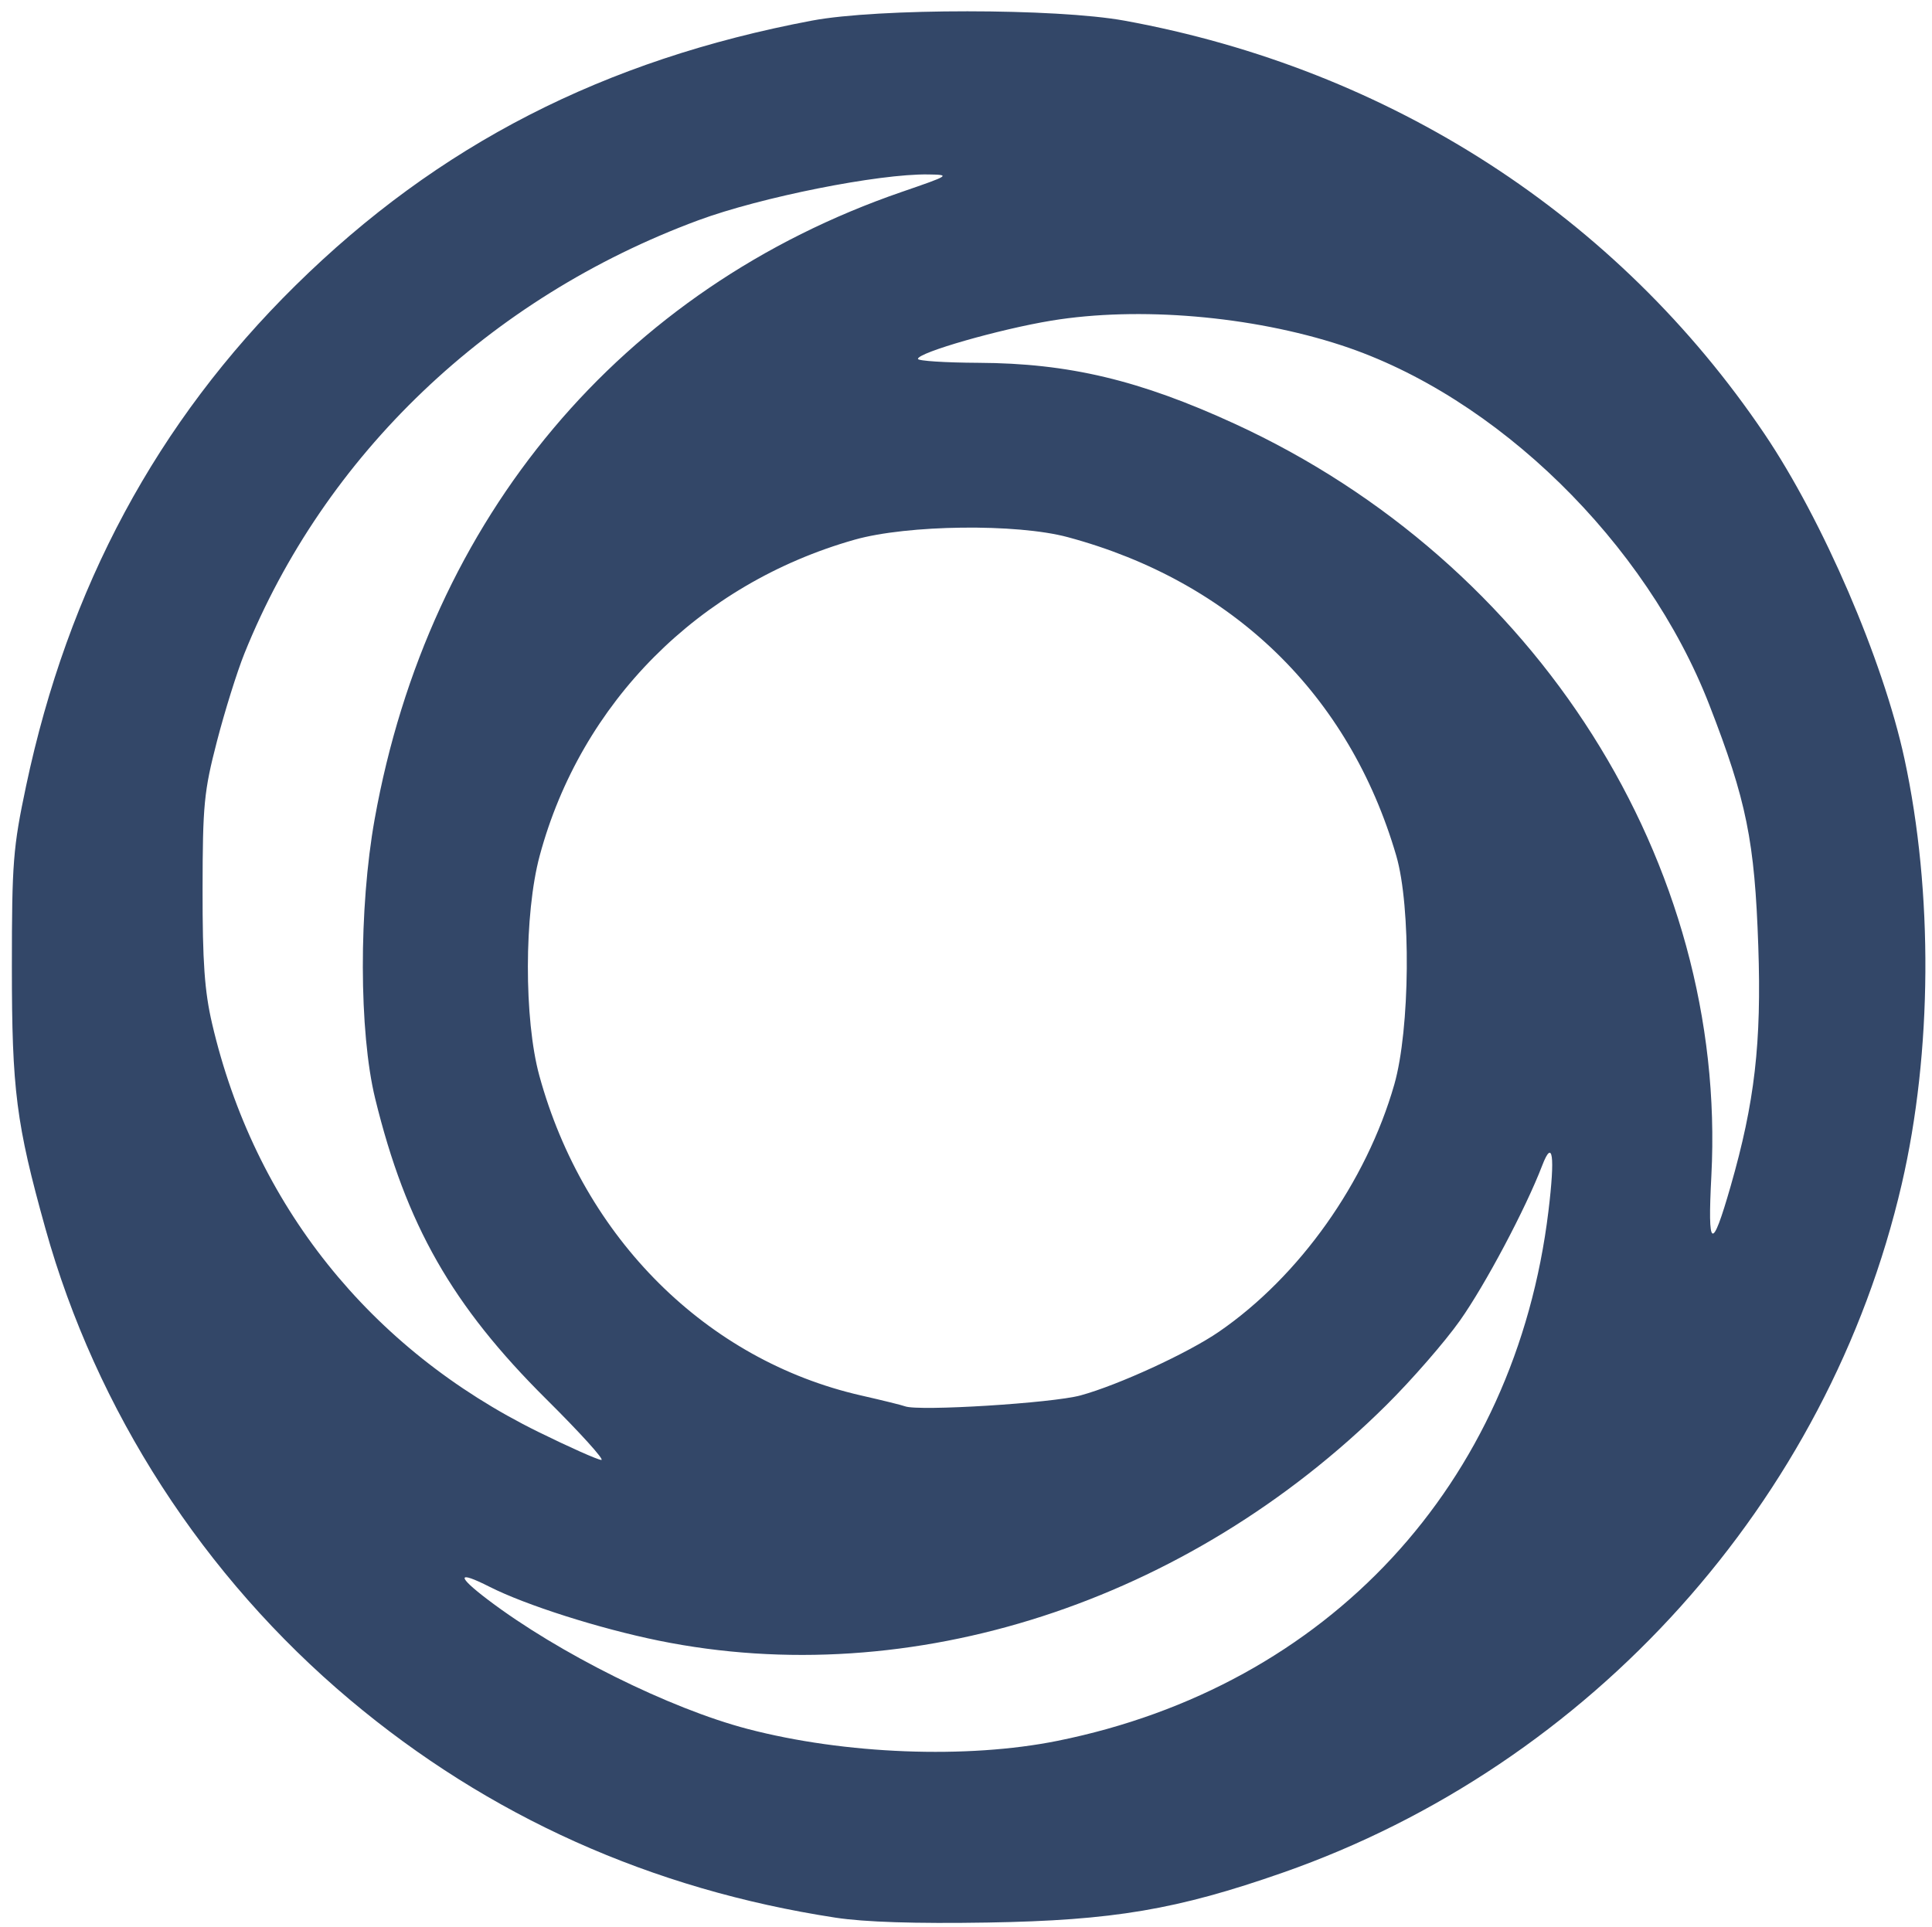
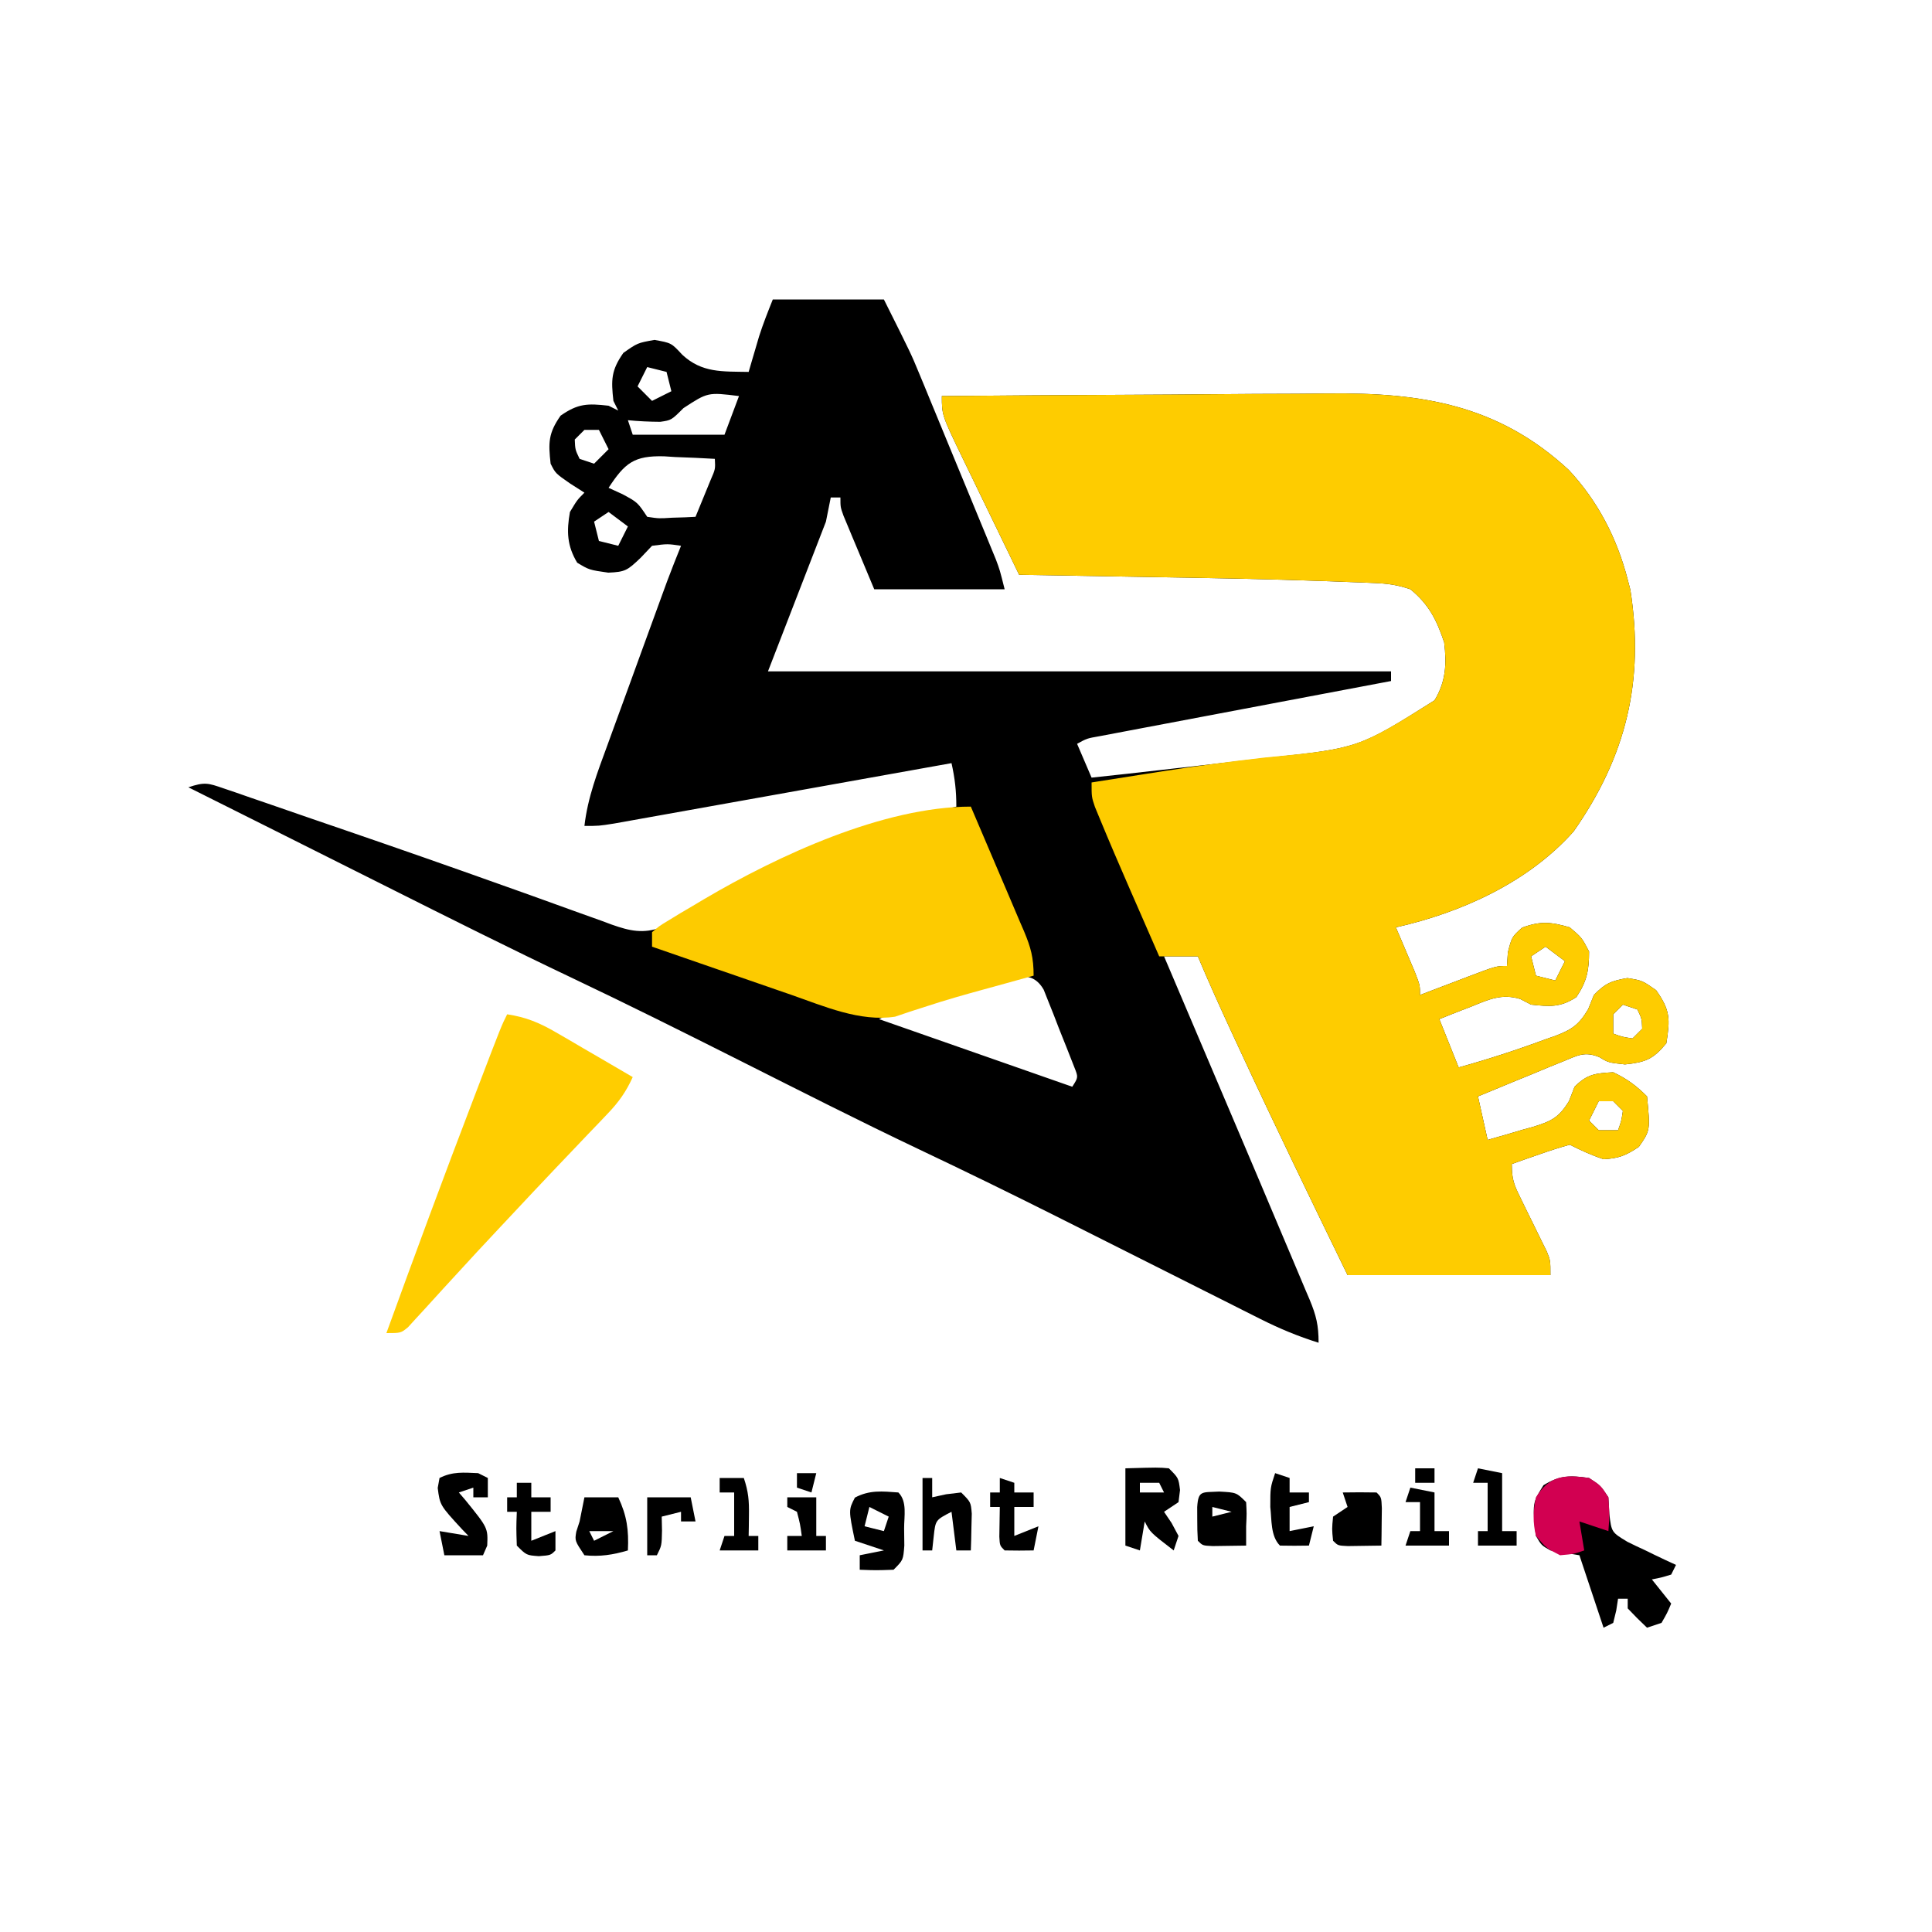
- <svg xmlns="http://www.w3.org/2000/svg" version="1.1" id="svg1" width="374" height="373" viewBox="0 0 374 373">
-   <g id="g1">
-     <path style="fill:#334768;fill-opacity:1" d="M 161.694,371.288 C 126.084,365.822 94.612,351.694 67.753,329.119 39.405,305.292 18.615,273.112 8.785,237.845 3.125,217.538 2.298,211.082 2.299,187.194 c 10e-4,-20.167 0.23,-23.083 2.747,-35 C 13.174,113.721 30.404,81.693 57.173,55.3 84.823,28.038 116.874,11.595 157.194,3.988 c 12.753,-2.406 47.29,-2.398 60.5,0.015 51.383,9.385 95.409,37.82 123.877,80.009 11.306,16.755 22.959,43.798 27.086,62.861 5.597,25.851 5.402,56.861 -0.519,82.407 -14.226,61.38 -60.084,112.403 -119.8,133.294 -20.477,7.164 -32.856,9.258 -57.145,9.666 -13.978,0.235 -23.842,-0.083 -29.5,-0.952 z m 43,-34.225 c 52.375,-10.56 88.638,-49.677 95.052,-102.532 1.309,-10.784 0.839,-14.205 -1.214,-8.843 -3.183,8.313 -11.016,23.077 -15.918,30.005 -2.919,4.125 -9.317,11.477 -14.218,16.338 -38.6,38.282 -92.01,55.582 -140.866,45.628 -11.523,-2.348 -25.757,-6.879 -32.766,-10.43 -6.325,-3.205 -6.442,-2.141 -0.278,2.535 13.631,10.339 35.155,21.045 50.241,24.991 18.823,4.923 42.482,5.833 59.966,2.308 z m -98.901,-66.119 c -18.29,-18.162 -27.191,-33.795 -33.168,-58.25 -3.144,-12.864 -3.188,-36.859 -0.1,-54.081 10.483,-58.46 47.718,-102.764 102.09,-121.472 9.293,-3.197 9.444,-3.298 5.079,-3.366 -9.598,-0.149 -32.416,4.4 -44.5,8.871 -40.522,14.995 -72.4,45.428 -87.889,83.907 -1.408,3.498 -3.8,11.148 -5.314,17 -2.504,9.672 -2.756,12.278 -2.776,28.64 -0.017,14.09 0.384,19.738 1.843,26 8.148,34.977 30.52,62.984 63.136,79.043 6.05,2.979 11.547,5.425 12.216,5.436 0.669,0.011 -4.109,-5.267 -10.617,-11.73 z m 103.401,-0.773 c 7.334,-2.01 20.784,-8.201 26.779,-12.325 15.591,-10.727 28.524,-28.966 33.936,-47.86 3.055,-10.665 3.262,-34.43 0.386,-44.291 -9.098,-31.201 -31.671,-53.097 -63.601,-61.694 -9.878,-2.66 -31.021,-2.406 -41.259,0.495 -30.091,8.526 -52.976,31.5 -60.964,61.2 -3.017,11.216 -3.049,31.68 -0.068,42.565 8.618,31.466 32.415,55.124 62.291,61.927 4.125,0.939 7.95,1.883 8.5,2.097 2.569,1.001 28.524,-0.612 34,-2.113 z m 125.82,-40.477 c 4.673,-16.256 5.999,-27.762 5.359,-46.49 -0.697,-20.397 -2.279,-28.189 -9.49,-46.752 -12.215,-31.443 -41.174,-59.751 -71.189,-69.586 -17.4,-5.702 -39.254,-7.564 -56.156,-4.786 -10.046,1.651 -25.845,6.18 -25.843,7.408 7.6e-4,0.389 5.288,0.73 11.75,0.76 17.447,0.079 31.176,3.348 49.568,11.802 58.475,26.879 95.422,85.186 92.275,145.623 -0.745,14.309 0.068,14.75 3.726,2.022 z" id="path1" />
-   </g>
+ <svg xmlns="http://www.w3.org/2000/svg" version="1.1" width="400" height="400">
+   <path d="M0 0 C7.59 0 15.18 0 23 0 C28.626 11.252 28.626 11.252 30.296 15.294 C30.673 16.202 31.049 17.109 31.438 18.044 C31.824 18.986 32.211 19.928 32.609 20.898 C33.022 21.896 33.434 22.893 33.859 23.921 C34.721 26.009 35.581 28.098 36.44 30.188 C37.756 33.389 39.079 36.587 40.402 39.785 C41.243 41.823 42.082 43.861 42.922 45.898 C43.514 47.33 43.514 47.33 44.118 48.79 C44.664 50.122 44.664 50.122 45.222 51.482 C45.542 52.26 45.862 53.038 46.192 53.84 C47 56 47 56 48 60 C39.09 60 30.18 60 21 60 C19.845 57.236 18.69 54.472 17.5 51.625 C16.952 50.321 16.952 50.321 16.393 48.991 C16.108 48.305 15.824 47.62 15.531 46.914 C15.238 46.212 14.945 45.511 14.643 44.788 C14 43 14 43 14 41 C13.34 41 12.68 41 12 41 C11.67 42.65 11.34 44.3 11 46 C7.04 56.23 3.08 66.46 -1 77 C41.57 77 84.14 77 128 77 C128 77.66 128 78.32 128 79 C126.823 79.222 126.823 79.222 125.622 79.449 C118.234 80.844 110.847 82.241 103.461 83.642 C99.663 84.362 95.866 85.081 92.067 85.798 C88.403 86.489 84.74 87.183 81.077 87.879 C79.678 88.144 78.278 88.409 76.879 88.672 C74.922 89.04 72.966 89.412 71.01 89.785 C69.896 89.996 68.781 90.207 67.632 90.424 C65.038 90.879 65.038 90.879 63 92 C63.99 94.31 64.98 96.62 66 99 C70.928 98.48 75.852 97.932 80.775 97.368 C83.111 97.102 85.447 96.838 87.784 96.577 C91.258 96.188 94.731 95.783 98.203 95.372 C99.59 95.21 100.978 95.051 102.367 94.898 C121.296 92.895 121.296 92.895 137 83 C139.361 79.124 139.539 75.44 139 71 C137.456 66.369 135.812 63.097 132 60 C129.231 59.077 127.335 58.821 124.459 58.703 C123.07 58.645 123.07 58.645 121.653 58.585 C120.643 58.548 119.634 58.511 118.594 58.473 C117.535 58.431 116.476 58.39 115.385 58.347 C102.427 57.867 89.464 57.652 76.5 57.438 C74.008 57.394 71.516 57.351 69.023 57.307 C63.016 57.201 57.008 57.099 51 57 C49.041 52.963 47.084 48.924 45.128 44.885 C44.464 43.512 43.798 42.139 43.132 40.767 C42.173 38.79 41.215 36.811 40.258 34.832 C39.962 34.223 39.666 33.615 39.361 32.988 C35 23.955 35 23.955 35 20 C47.779 19.884 60.558 19.795 73.338 19.741 C79.273 19.715 85.209 19.68 91.144 19.623 C96.882 19.568 102.62 19.538 108.359 19.526 C110.537 19.516 112.716 19.499 114.894 19.471 C134.097 19.241 150.099 21.689 164.812 35.312 C170.84 41.773 174.803 49.479 177 58 C177.183 58.705 177.366 59.41 177.555 60.137 C180.487 78.994 176.673 94.611 165.812 110.125 C156.451 120.679 142.503 126.97 129 130 C129.361 130.843 129.722 131.686 130.094 132.555 C130.558 133.65 131.022 134.746 131.5 135.875 C131.964 136.966 132.428 138.056 132.906 139.18 C134 142 134 142 134 144 C135.132 143.567 136.264 143.134 137.43 142.688 C138.911 142.125 140.393 141.562 141.875 141 C142.995 140.571 142.995 140.571 144.137 140.133 C149.773 138 149.773 138 152 138 C152.062 137.072 152.124 136.144 152.188 135.188 C153 132 153 132 155.125 130.062 C158.933 128.655 161.113 128.869 165 130 C167.5 132.125 167.5 132.125 169 135 C169 138.92 168.552 141.172 166.375 144.438 C163.072 146.61 160.887 146.409 157 146 C156.252 145.613 155.505 145.227 154.734 144.828 C150.907 143.669 148.235 144.928 144.688 146.375 C144.042 146.623 143.397 146.87 142.732 147.125 C141.149 147.735 139.574 148.365 138 149 C139.32 152.3 140.64 155.6 142 159 C148.074 157.318 154.031 155.381 159.938 153.188 C160.588 152.964 161.238 152.74 161.908 152.509 C165.448 151.153 166.87 150.219 168.828 146.918 C169.215 145.955 169.602 144.992 170 144 C172.33 141.589 173.618 141.065 176.938 140.5 C180 141 180 141 182.875 143 C185.824 147.163 185.798 148.975 185 154 C182.268 157.311 180.703 157.926 176.438 158.375 C173 158 173 158 171.124 156.866 C168.062 155.618 166.591 156.535 163.578 157.773 C162.553 158.186 161.529 158.598 160.473 159.023 C159.409 159.469 158.346 159.915 157.25 160.375 C156.171 160.813 155.092 161.252 153.98 161.703 C151.314 162.788 148.655 163.888 146 165 C146.66 167.97 147.32 170.94 148 174 C150.448 173.319 152.88 172.608 155.312 171.875 C156.003 171.687 156.693 171.499 157.404 171.305 C161.193 170.133 162.767 169.383 164.855 165.945 C165.422 164.487 165.422 164.487 166 163 C168.645 160.355 170.3 160.218 174 160 C176.879 161.374 178.75 162.75 181 165 C181.679 172.019 181.679 172.019 179.312 175.438 C176.705 177.2 175.143 177.847 172 178 C169.513 177.19 167.333 176.167 165 175 C162.936 175.569 160.895 176.228 158.875 176.938 C157.231 177.508 157.231 177.508 155.555 178.09 C154.712 178.39 153.869 178.691 153 179 C153 182.087 153.418 183.213 154.75 185.906 C155.111 186.65 155.472 187.394 155.844 188.16 C156.225 188.932 156.607 189.704 157 190.5 C157.755 192.029 158.506 193.56 159.25 195.094 C159.585 195.771 159.92 196.449 160.266 197.146 C161 199 161 199 161 202 C147.14 202 133.28 202 119 202 C111.483 186.544 103.98 171.092 96.75 155.5 C96.214 154.345 95.678 153.191 95.126 152.001 C92.675 146.697 90.26 141.388 88 136 C85.69 136 83.38 136 81 136 C81.655 137.535 81.655 137.535 82.323 139.101 C87.168 150.465 91.998 161.837 96.818 173.212 C97.97 175.93 99.124 178.647 100.277 181.363 C102.049 185.537 103.812 189.713 105.569 193.893 C106.23 195.46 106.893 197.027 107.558 198.593 C108.484 200.773 109.402 202.956 110.316 205.141 C110.728 206.1 110.728 206.1 111.147 207.08 C112.508 210.358 113 212.367 113 216 C108.787 214.685 104.933 213.086 100.992 211.102 C99.826 210.517 98.659 209.932 97.457 209.329 C96.192 208.689 94.926 208.05 93.66 207.41 C92.334 206.744 91.008 206.078 89.681 205.413 C86.182 203.656 82.684 201.896 79.188 200.133 C72.994 197.012 66.797 193.897 60.598 190.785 C59.922 190.446 59.247 190.107 58.551 189.757 C49.206 185.067 39.817 180.483 30.367 176.003 C17.706 169.986 5.211 163.634 -7.312 157.334 C-18.607 151.654 -29.91 146.004 -41.332 140.582 C-54.26 134.444 -67.049 128.033 -79.839 121.615 C-82.946 120.056 -86.054 118.5 -89.162 116.943 C-93.729 114.656 -98.296 112.367 -102.862 110.077 C-108.906 107.046 -114.952 104.022 -121 101 C-117.614 99.871 -116.954 100.106 -113.704 101.225 C-112.831 101.521 -111.958 101.816 -111.059 102.121 C-110.107 102.454 -109.156 102.786 -108.176 103.129 C-106.678 103.641 -106.678 103.641 -105.151 104.163 C-101.868 105.288 -98.591 106.425 -95.312 107.562 C-93.055 108.337 -90.797 109.111 -88.538 109.884 C-77.655 113.618 -66.796 117.414 -55.961 121.285 C-54.117 121.941 -52.273 122.598 -50.428 123.254 C-46.989 124.478 -43.557 125.719 -40.128 126.971 C-38.579 127.525 -37.03 128.079 -35.48 128.633 C-34.445 129.019 -34.445 129.019 -33.388 129.413 C-29.535 130.772 -26.902 131.348 -23 130 C-21.118 129.082 -21.118 129.082 -19.398 127.891 C-18.75 127.468 -18.101 127.046 -17.432 126.61 C-16.414 125.937 -16.414 125.937 -15.375 125.25 C1.039 114.747 19.134 109.37 38 105 C38 101.727 37.701 99.153 37 96 C36.092 96.163 35.184 96.326 34.249 96.494 C25.7 98.027 17.151 99.557 8.601 101.085 C4.206 101.871 -0.19 102.657 -4.585 103.446 C-8.825 104.207 -13.065 104.965 -17.306 105.722 C-18.925 106.011 -20.545 106.301 -22.164 106.592 C-24.428 107 -26.693 107.403 -28.958 107.807 C-30.248 108.038 -31.539 108.269 -32.868 108.506 C-36 109 -36 109 -39 109 C-38.329 103.113 -36.283 97.834 -34.254 92.309 C-33.697 90.774 -33.697 90.774 -33.129 89.209 C-31.945 85.95 -30.754 82.694 -29.562 79.438 C-28.765 77.243 -27.967 75.048 -27.17 72.854 C-25.707 68.83 -24.242 64.807 -22.772 60.787 C-22.477 59.981 -22.183 59.175 -21.879 58.345 C-20.956 55.882 -19.986 53.439 -19 51 C-21.789 50.581 -21.789 50.581 -25 51 C-25.784 51.825 -26.567 52.65 -27.375 53.5 C-30.107 56.101 -30.536 56.413 -34.062 56.562 C-38 56 -38 56 -40.5 54.5 C-42.607 50.988 -42.713 48 -42 44 C-40.5 41.5 -40.5 41.5 -39 40 C-39.969 39.381 -40.939 38.763 -41.938 38.125 C-45 36 -45 36 -46 34 C-46.491 29.667 -46.477 27.68 -43.938 24.062 C-40.32 21.523 -38.333 21.509 -34 22 C-33.34 22.33 -32.68 22.66 -32 23 C-32.495 22.01 -32.495 22.01 -33 21 C-33.491 16.667 -33.477 14.68 -30.938 11.062 C-28 9 -28 9 -24.5 8.375 C-21 9 -21 9 -18.75 11.438 C-14.662 15.246 -10.41 14.896 -5 15 C-4.71 14.004 -4.71 14.004 -4.414 12.988 C-4.154 12.105 -3.893 11.222 -3.625 10.312 C-3.242 9.007 -3.242 9.007 -2.852 7.676 C-2.024 5.075 -1.014 2.534 0 0 Z M-26 14 C-26.66 15.32 -27.32 16.64 -28 18 C-27.01 18.99 -26.02 19.98 -25 21 C-23.68 20.34 -22.36 19.68 -21 19 C-21.33 17.68 -21.66 16.36 -22 15 C-23.32 14.67 -24.64 14.34 -26 14 Z M-18.5 22.5 C-21 25 -21 25 -23.301 25.332 C-25.553 25.315 -27.759 25.22 -30 25 C-29.67 25.99 -29.34 26.98 -29 28 C-22.73 28 -16.46 28 -10 28 C-9.01 25.36 -8.02 22.72 -7 20 C-13.446 19.202 -13.446 19.202 -18.5 22.5 Z M-39 27 C-39.66 27.66 -40.32 28.32 -41 29 C-40.914 31.093 -40.914 31.093 -40 33 C-39.01 33.33 -38.02 33.66 -37 34 C-36.01 33.01 -35.02 32.02 -34 31 C-34.66 29.68 -35.32 28.36 -36 27 C-36.99 27 -37.98 27 -39 27 Z M-34 39 C-33.051 39.433 -32.102 39.866 -31.125 40.312 C-28 42 -28 42 -26 45 C-23.563 45.364 -23.563 45.364 -20.875 45.188 C-19.51 45.147 -19.51 45.147 -18.117 45.105 C-17.419 45.071 -16.72 45.036 -16 45 C-15.329 43.377 -14.663 41.751 -14 40.125 C-13.629 39.22 -13.258 38.315 -12.875 37.383 C-11.885 35.11 -11.885 35.11 -12 33 C-14.732 32.837 -17.453 32.719 -20.188 32.625 C-20.956 32.575 -21.725 32.524 -22.518 32.473 C-28.72 32.313 -30.618 33.835 -34 39 Z M-34 44 C-34.99 44.66 -35.98 45.32 -37 46 C-36.67 47.32 -36.34 48.64 -36 50 C-34.02 50.495 -34.02 50.495 -32 51 C-31.34 49.68 -30.68 48.36 -30 47 C-31.32 46.01 -32.64 45.02 -34 44 Z M160 134 C159.01 134.66 158.02 135.32 157 136 C157.33 137.32 157.66 138.64 158 140 C159.98 140.495 159.98 140.495 162 141 C162.66 139.68 163.32 138.36 164 137 C162.68 136.01 161.36 135.02 160 134 Z M45.906 141.363 C44.711 141.673 43.516 141.983 42.285 142.303 C41.036 142.636 39.787 142.969 38.5 143.312 C37.251 143.634 36.002 143.956 34.715 144.287 C28.045 145.915 28.045 145.915 22 149 C35.2 153.62 48.4 158.24 62 163 C63.259 161.042 63.259 161.042 62.427 158.953 C61.379 156.276 60.326 153.603 59.25 150.938 C58.709 149.533 58.709 149.533 58.156 148.1 C57.8 147.21 57.445 146.319 57.078 145.402 C56.752 144.582 56.427 143.762 56.091 142.918 C53.66 138.645 49.895 140.324 45.906 141.363 Z M176 146 C175.34 146.66 174.68 147.32 174 148 C174 149.32 174 150.64 174 152 C175.892 152.681 175.892 152.681 178 153 C178.66 152.34 179.32 151.68 180 151 C179.914 148.907 179.914 148.907 179 147 C178.01 146.67 177.02 146.34 176 146 Z M171 166 C170.34 167.32 169.68 168.64 169 170 C169.66 170.66 170.32 171.32 171 172 C172.32 172 173.64 172 175 172 C175.681 170.108 175.681 170.108 176 168 C175.34 167.34 174.68 166.68 174 166 C173.01 166 172.02 166 171 166 Z " fill="#000000" transform="translate(160,62)" />
+   <path d="M0 0 C12.779 -0.116 25.558 -0.205 38.338 -0.259 C44.273 -0.285 50.209 -0.32 56.144 -0.377 C61.882 -0.432 67.62 -0.462 73.359 -0.474 C75.537 -0.484 77.716 -0.501 79.894 -0.529 C99.097 -0.759 115.099 1.689 129.812 15.312 C135.84 21.773 139.803 29.479 142 38 C142.183 38.705 142.366 39.41 142.555 40.137 C145.487 58.994 141.673 74.611 130.812 90.125 C121.451 100.679 107.503 106.97 94 110 C94.361 110.843 94.722 111.686 95.094 112.555 C95.79 114.198 95.79 114.198 96.5 115.875 C97.196 117.511 97.196 117.511 97.906 119.18 C99 122 99 122 99 124 C100.132 123.567 101.264 123.134 102.43 122.688 C103.911 122.125 105.393 121.562 106.875 121 C107.621 120.714 108.368 120.428 109.137 120.133 C114.773 118 114.773 118 117 118 C117.062 117.072 117.124 116.144 117.188 115.188 C118 112 118 112 120.125 110.062 C123.933 108.655 126.113 108.869 130 110 C132.5 112.125 132.5 112.125 134 115 C134 118.92 133.552 121.172 131.375 124.438 C128.072 126.61 125.887 126.409 122 126 C121.252 125.613 120.505 125.227 119.734 124.828 C115.907 123.669 113.235 124.928 109.688 126.375 C109.042 126.623 108.397 126.87 107.732 127.125 C106.149 127.735 104.574 128.365 103 129 C104.32 132.3 105.64 135.6 107 139 C113.074 137.318 119.031 135.381 124.938 133.188 C125.588 132.964 126.238 132.74 126.908 132.509 C130.448 131.153 131.87 130.219 133.828 126.918 C134.215 125.955 134.602 124.992 135 124 C137.33 121.589 138.618 121.065 141.938 120.5 C145 121 145 121 147.875 123 C150.824 127.163 150.798 128.975 150 134 C147.268 137.311 145.703 137.926 141.438 138.375 C138 138 138 138 136.124 136.866 C133.062 135.618 131.591 136.535 128.578 137.773 C127.041 138.392 127.041 138.392 125.473 139.023 C124.409 139.469 123.346 139.915 122.25 140.375 C121.171 140.813 120.092 141.252 118.98 141.703 C116.314 142.788 113.655 143.888 111 145 C111.99 149.455 111.99 149.455 113 154 C115.448 153.319 117.88 152.608 120.312 151.875 C121.003 151.687 121.693 151.499 122.404 151.305 C126.193 150.133 127.767 149.383 129.855 145.945 C130.233 144.973 130.611 144.001 131 143 C133.645 140.355 135.3 140.218 139 140 C141.879 141.374 143.75 142.75 146 145 C146.679 152.019 146.679 152.019 144.312 155.438 C141.705 157.2 140.143 157.847 137 158 C134.513 157.19 132.333 156.167 130 155 C127.936 155.569 125.895 156.228 123.875 156.938 C122.231 157.508 122.231 157.508 120.555 158.09 C119.29 158.54 119.29 158.54 118 159 C118 162.087 118.418 163.213 119.75 165.906 C120.291 167.022 120.291 167.022 120.844 168.16 C121.225 168.932 121.607 169.704 122 170.5 C122.755 172.029 123.506 173.56 124.25 175.094 C124.753 176.11 124.753 176.11 125.266 177.146 C126 179 126 179 126 182 C112.14 182 98.28 182 84 182 C76.483 166.544 68.98 151.092 61.75 135.5 C61.214 134.345 60.678 133.191 60.126 132.001 C57.675 126.697 55.26 121.388 53 116 C50.36 116 47.72 116 45 116 C43.414 112.376 41.832 108.751 40.25 105.125 C39.585 103.605 39.585 103.605 38.906 102.055 C36.788 97.196 34.692 92.33 32.672 87.43 C32.348 86.646 32.024 85.862 31.69 85.054 C31 83 31 83 31 80 C34.832 79.389 38.666 78.787 42.5 78.188 C43.669 78.004 44.838 77.821 46.042 77.633 C52.935 76.571 59.826 75.638 66.756 74.85 C86.001 73.007 86.001 73.007 102 63 C104.361 59.124 104.539 55.44 104 51 C102.456 46.369 100.812 43.097 97 40 C94.231 39.077 92.335 38.821 89.459 38.703 C88.07 38.645 88.07 38.645 86.653 38.585 C85.643 38.548 84.634 38.511 83.594 38.473 C82.006 38.411 82.006 38.411 80.385 38.347 C67.427 37.867 54.464 37.652 41.5 37.438 C39.008 37.394 36.516 37.351 34.023 37.307 C28.016 37.201 22.008 37.099 16 37 C14.041 32.963 12.084 28.924 10.128 24.885 C9.464 23.512 8.798 22.139 8.132 20.767 C7.173 18.79 6.215 16.811 5.258 14.832 C4.962 14.223 4.666 13.615 4.361 12.988 C0 3.955 0 3.955 0 0 Z M125 114 C124.01 114.66 123.02 115.32 122 116 C122.33 117.32 122.66 118.64 123 120 C124.98 120.495 124.98 120.495 127 121 C127.66 119.68 128.32 118.36 129 117 C127.68 116.01 126.36 115.02 125 114 Z M141 126 C140.34 126.66 139.68 127.32 139 128 C139 129.32 139 130.64 139 132 C140.892 132.681 140.892 132.681 143 133 C143.66 132.34 144.32 131.68 145 131 C144.914 128.907 144.914 128.907 144 127 C143.01 126.67 142.02 126.34 141 126 Z M136 146 C135.34 147.32 134.68 148.64 134 150 C134.66 150.66 135.32 151.32 136 152 C137.32 152 138.64 152 140 152 C140.681 150.108 140.681 150.108 141 148 C140.34 147.34 139.68 146.68 139 146 C138.01 146 137.02 146 136 146 Z " fill="#FECC00" transform="translate(195,82)" />
+   <path d="M0 0 C1.861 4.338 3.712 8.679 5.554 13.025 C6.182 14.502 6.813 15.978 7.446 17.454 C8.356 19.576 9.257 21.701 10.156 23.828 C10.441 24.486 10.725 25.143 11.018 25.82 C12.427 29.179 13 31.285 13 35 C11.863 35.315 10.726 35.629 9.555 35.953 C8.814 36.159 8.073 36.364 7.31 36.576 C5.675 37.029 4.039 37.479 2.403 37.926 C-1.423 38.978 -5.228 40.05 -8.996 41.293 C-10.173 41.671 -11.35 42.048 -12.562 42.438 C-13.595 42.787 -14.628 43.136 -15.691 43.496 C-22.95 44.602 -30.395 41.334 -37.191 38.961 C-38.022 38.675 -38.853 38.39 -39.709 38.095 C-42.328 37.193 -44.945 36.284 -47.562 35.375 C-49.352 34.757 -51.142 34.14 -52.932 33.523 C-57.29 32.021 -61.645 30.512 -66 29 C-66 28.01 -66 27.02 -66 26 C-64.522 24.729 -64.522 24.729 -62.449 23.477 C-61.694 23.015 -60.938 22.554 -60.16 22.079 C-59.344 21.599 -58.528 21.119 -57.688 20.625 C-56.857 20.13 -56.027 19.636 -55.172 19.126 C-39.944 10.163 -18.117 0 0 0 Z " fill="#FDCB00" transform="translate(201,167)" />
+   <path d="M0 0 C3.885 0.587 6.695 1.749 10.082 3.723 C11.013 4.261 11.945 4.799 12.904 5.354 C13.864 5.917 14.824 6.481 15.812 7.062 C16.792 7.63 17.771 8.198 18.779 8.783 C21.19 10.183 23.597 11.588 26 13 C24.644 16.007 23.109 18.169 20.832 20.547 C20.194 21.219 19.556 21.89 18.898 22.582 C18.21 23.298 17.522 24.013 16.812 24.75 C15.351 26.285 13.89 27.82 12.43 29.355 C11.688 30.132 10.947 30.908 10.183 31.708 C6.914 35.141 3.676 38.602 0.438 42.062 C-0.168 42.706 -0.773 43.35 -1.396 44.013 C-4.679 47.505 -7.937 51.018 -11.168 54.559 C-12.193 55.673 -12.193 55.673 -13.238 56.81 C-14.554 58.243 -15.864 59.681 -17.166 61.125 C-17.756 61.765 -18.346 62.404 -18.953 63.062 C-19.47 63.631 -19.988 64.199 -20.521 64.785 C-22 66 -22 66 -25 66 C-19.086 49.701 -13.071 33.444 -6.875 17.25 C-6.588 16.498 -6.301 15.747 -6.005 14.973 C-1.188 2.377 -1.188 2.377 0 0 Z " fill="#FFCD00" transform="translate(105,210)" />
+   <path d="M0 0 C2.375 1.562 2.375 1.562 4 4 C4.063 5.124 4.126 6.248 4.191 7.406 C4.644 11.229 4.644 11.229 7.941 13.215 C9.136 13.815 10.344 14.389 11.562 14.938 C12.178 15.24 12.794 15.542 13.428 15.854 C14.941 16.592 16.469 17.299 18 18 C17.67 18.66 17.34 19.32 17 20 C14.938 20.625 14.938 20.625 13 21 C14.32 22.65 15.64 24.3 17 26 C16.188 27.938 16.188 27.938 15 30 C14.01 30.33 13.02 30.66 12 31 C10.624 29.71 9.292 28.373 8 27 C8 26.34 8 25.68 8 25 C7.34 25 6.68 25 6 25 C5.876 25.804 5.753 26.609 5.625 27.438 C5.419 28.283 5.213 29.129 5 30 C4.34 30.33 3.68 30.66 3 31 C1.35 26.05 -0.3 21.1 -2 16 C-4.97 15.505 -4.97 15.505 -8 15 C-9.875 13.938 -9.875 13.938 -11 12 C-11.755 5.208 -11.755 5.208 -9.438 1.5 C-6.051 -0.584 -3.906 -0.558 0 0 Z " fill="#000000" transform="translate(329,306)" />
+   <path d="M0 0 C2.438 1.562 2.438 1.562 4 4 C4.25 7.75 4.25 7.75 4 11 C2.02 10.34 0.04 9.68 -2 9 C-1.67 10.98 -1.34 12.96 -1 15 C-3.188 15.75 -3.188 15.75 -6 16 C-8.812 14.562 -8.812 14.562 -11 12 C-11.664 9.199 -11.61 6.807 -11 4 C-8.163 -0.54 -5.109 -0.73 0 0 Z " fill="#D20051" transform="translate(329,306)" />
+   <path d="M0 0 C6.836 -0.195 6.836 -0.195 9 0 C11 2 11 2 11.312 4.5 C11.158 5.737 11.158 5.737 11 7 C10.01 7.66 9.02 8.32 8 9 C8.773 10.145 8.773 10.145 9.562 11.312 C10.037 12.199 10.511 13.086 11 14 C10.67 14.99 10.34 15.98 10 17 C5.125 13.25 5.125 13.25 4 11 C3.67 12.98 3.34 14.96 3 17 C2.01 16.67 1.02 16.34 0 16 C0 10.72 0 5.44 0 0 Z M3 3 C3 3.66 3 4.32 3 5 C4.65 5 6.3 5 8 5 C7.67 4.34 7.34 3.68 7 3 C5.68 3 4.36 3 3 3 Z " fill="#000000" transform="translate(233,304)" />
+   <path d="M0 0 C1.872 1.872 1.174 4.937 1.188 7.438 C1.202 8.612 1.216 9.786 1.23 10.996 C1 14 1 14 -1 16 C-4.625 16.125 -4.625 16.125 -8 16 C-8 15.01 -8 14.02 -8 13 C-6.35 12.67 -4.7 12.34 -3 12 C-4.98 11.34 -6.96 10.68 -9 10 C-10.323 3.626 -10.323 3.626 -9 1.062 C-5.978 -0.543 -3.353 -0.248 0 0 Z M-6 3 C-6.33 4.32 -6.66 5.64 -7 7 C-5.68 7.33 -4.36 7.66 -3 8 C-2.67 7.01 -2.34 6.02 -2 5 C-3.32 4.34 -4.64 3.68 -6 3 Z " fill="#000000" transform="translate(186,309)" />
+   <path d="M0 0 C0.66 0.33 1.32 0.66 2 1 C2 2.32 2 3.64 2 5 C1.01 5 0.02 5 -1 5 C-1 4.34 -1 3.68 -1 3 C-1.99 3.33 -2.98 3.66 -4 4 C-3.555 4.519 -3.111 5.039 -2.652 5.574 C2.027 11.341 2.027 11.341 1.875 15 C1.442 15.99 1.442 15.99 1 17 C-1.64 17 -4.28 17 -7 17 C-7.33 15.35 -7.66 13.7 -8 12 C-5.03 12.495 -5.03 12.495 -2 13 C-2.433 12.553 -2.866 12.105 -3.312 11.645 C-7.918 6.645 -7.918 6.645 -8.375 3.062 C-8.251 2.382 -8.127 1.701 -8 1 C-5.261 -0.37 -3.029 -0.126 0 0 Z " fill="#000000" transform="translate(99,305)" />
+   <path d="M0 0 C2.31 0 4.62 0 7 0 C8.802 3.83 9.196 6.781 9 11 C5.929 11.91 3.201 12.337 0 12 C-2 9 -2 9 -1.688 7.125 C-1.461 6.424 -1.234 5.723 -1 5 C-0.659 3.335 -0.324 1.668 0 0 Z M1 7 C1.33 7.66 1.66 8.32 2 9 C3.32 8.34 4.64 7.68 6 7 C4.35 7 2.7 7 1 7 Z " fill="#000000" transform="translate(121,310)" />
+   <path d="M0 0 C3.562 0.188 3.562 0.188 5.562 2.188 C5.688 4.562 5.688 4.562 5.562 7.188 C5.562 8.508 5.562 9.828 5.562 11.188 C4.083 11.214 2.604 11.234 1.125 11.25 C-0.111 11.267 -0.111 11.267 -1.371 11.285 C-3.438 11.188 -3.438 11.188 -4.438 10.188 C-4.535 8.69 -4.567 7.188 -4.562 5.688 C-4.565 4.873 -4.568 4.058 -4.57 3.219 C-4.342 -0.277 -3.63 0.198 0 0 Z M-1.438 3.188 C-1.438 3.848 -1.438 4.508 -1.438 5.188 C-0.117 4.857 1.202 4.527 2.562 4.188 C1.242 3.857 -0.077 3.527 -1.438 3.188 Z " fill="#000000" transform="translate(252.4375,308.8125)" />
+   <path d="M0 0 C2.333 -0.042 4.667 -0.041 7 0 C8 1 8 1 8.098 3.285 C8.086 4.202 8.074 5.118 8.062 6.062 C8.053 6.982 8.044 7.901 8.035 8.848 C8.024 9.558 8.012 10.268 8 11 C6.521 11.027 5.042 11.046 3.562 11.062 C2.327 11.08 2.327 11.08 1.066 11.098 C-1 11 -1 11 -2 10 C-2.25 7.562 -2.25 7.562 -2 5 C-1.01 4.34 -0.02 3.68 1 3 C0.67 2.01 0.34 1.02 0 0 Z M1 7 C5 8 5 8 5 8 Z " fill="#000000" transform="translate(278,309)" />
+   <path d="M0 0 C0.66 0 1.32 0 2 0 C2 1.32 2 2.64 2 4 C3.423 3.691 3.423 3.691 4.875 3.375 C5.906 3.251 6.938 3.127 8 3 C10 5 10 5 10.195 7.383 C10.161 8.74 10.161 8.74 10.125 10.125 C10.107 11.035 10.089 11.945 10.07 12.883 C10.047 13.581 10.024 14.28 10 15 C9.01 15 8.02 15 7 15 C6.67 12.36 6.34 9.72 6 7 C2.685 8.709 2.685 8.709 2.312 12.125 C2.209 13.074 2.106 14.023 2 15 C1.34 15 0.68 15 0 15 C0 10.05 0 5.1 0 0 Z " fill="#000000" transform="translate(191,306)" />
+   <path d="M0 0 C0.99 0 1.98 0 3 0 C3 0.99 3 1.98 3 3 C4.32 3 5.64 3 7 3 C7 3.99 7 4.98 7 6 C5.68 6 4.36 6 3 6 C3 7.98 3 9.96 3 12 C4.65 11.34 6.3 10.68 8 10 C8 11.32 8 12.64 8 14 C7 15 7 15 4.562 15.188 C2 15 2 15 0 13 C-0.125 9.375 -0.125 9.375 0 6 C-0.66 6 -1.32 6 -2 6 C-2 5.01 -2 4.02 -2 3 C-1.34 3 -0.68 3 0 3 C0 2.01 0 1.02 0 0 Z " fill="#000000" transform="translate(107,307)" />
+   <path d="M0 0 C0.99 0.33 1.98 0.66 3 1 C3 1.66 3 2.32 3 3 C4.32 3 5.64 3 7 3 C7 3.99 7 4.98 7 6 C5.68 6 4.36 6 3 6 C3 7.98 3 9.96 3 12 C4.65 11.34 6.3 10.68 8 10 C7.67 11.65 7.34 13.3 7 15 C5 15.043 3 15.041 1 15 C0 14 0 14 -0.098 12.152 C-0.065 10.102 -0.033 8.051 0 6 C-0.66 6 -1.32 6 -2 6 C-2 5.01 -2 4.02 -2 3 C-1.34 3 -0.68 3 0 3 C0 2.01 0 1.02 0 0 Z " fill="#000000" transform="translate(207,306)" />
+   <path d="M0 0 C0.99 0.33 1.98 0.66 3 1 C3 1.99 3 2.98 3 4 C4.32 4 5.64 4 7 4 C7 4.66 7 5.32 7 6 C5.68 6.33 4.36 6.66 3 7 C3 8.65 3 10.3 3 12 C4.65 11.67 6.3 11.34 8 11 C7.67 12.32 7.34 13.64 7 15 C5 15.043 3 15.041 1 15 C-0.971 13.029 -0.686 9.643 -1 7 C-1 3 -1 3 0 0 Z " fill="#000000" transform="translate(264,305)" />
+   <path d="M0 0 C1.65 0.33 3.3 0.66 5 1 C5 4.96 5 8.92 5 13 C5.99 13 6.98 13 8 13 C8 13.99 8 14.98 8 16 C5.36 16 2.72 16 0 16 C0 15.01 0 14.02 0 13 C0.66 13 1.32 13 2 13 C2 9.7 2 6.4 2 3 C1.01 3 0.02 3 -1 3 C-0.67 2.01 -0.34 1.02 0 0 Z " fill="#000000" transform="translate(306,304)" />
+   <path d="M0 0 C1.65 0 3.3 0 5 0 C5.961 2.882 6.106 4.699 6.062 7.688 C6.053 8.496 6.044 9.304 6.035 10.137 C6.024 10.752 6.012 11.366 6 12 C6.66 12 7.32 12 8 12 C8 12.99 8 13.98 8 15 C5.36 15 2.72 15 0 15 C0.33 14.01 0.66 13.02 1 12 C1.66 12 2.32 12 3 12 C3 9.03 3 6.06 3 3 C2.01 3 1.02 3 0 3 C0 2.01 0 1.02 0 0 Z " fill="#000000" transform="translate(149,306)" />
+   <path d="M0 0 C1.65 0.33 3.3 0.66 5 1 C5 3.64 5 6.28 5 9 C5.99 9 6.98 9 8 9 C8 9.99 8 10.98 8 12 C5.03 12 2.06 12 -1 12 C-0.67 11.01 -0.34 10.02 0 9 C0.66 9 1.32 9 2 9 C2 7.02 2 5.04 2 3 C1.01 3 0.02 3 -1 3 C-0.67 2.01 -0.34 1.02 0 0 Z " fill="#000000" transform="translate(292,308)" />
+   <path d="M0 0 C2.97 0 5.94 0 9 0 C9.33 1.65 9.66 3.3 10 5 C9.01 5 8.02 5 7 5 C7 4.34 7 3.68 7 3 C5.68 3.33 4.36 3.66 3 4 C3.021 4.949 3.041 5.897 3.062 6.875 C3 10 3 10 2 12 C1.34 12 0.68 12 0 12 C0 8.04 0 4.08 0 0 Z " fill="#000000" transform="translate(134,310)" />
+   <path d="M0 0 C1.98 0 3.96 0 6 0 C6 2.64 6 5.28 6 8 C6.66 8 7.32 8 8 8 C8 8.99 8 9.98 8 11 C5.36 11 2.72 11 0 11 C0 10.01 0 9.02 0 8 C0.99 8 1.98 8 3 8 C2.656 5.527 2.656 5.527 2 3 C1.34 2.67 0.68 2.34 0 2 C0 1.34 0 0.68 0 0 Z " fill="#000000" transform="translate(163,310)" />
+   <path d="M0 0 C1.32 0 2.64 0 4 0 C3.67 1.32 3.34 2.64 3 4 C2.01 3.67 1.02 3.34 0 3 C0 2.01 0 1.02 0 0 Z " fill="#000000" transform="translate(165,305)" />
+   <path d="M0 0 C1.32 0 2.64 0 4 0 C4 0.99 4 1.98 4 3 C2.68 3 1.36 3 0 3 C0 2.01 0 1.02 0 0 Z " fill="#000000" transform="translate(293,304)" />
</svg>
